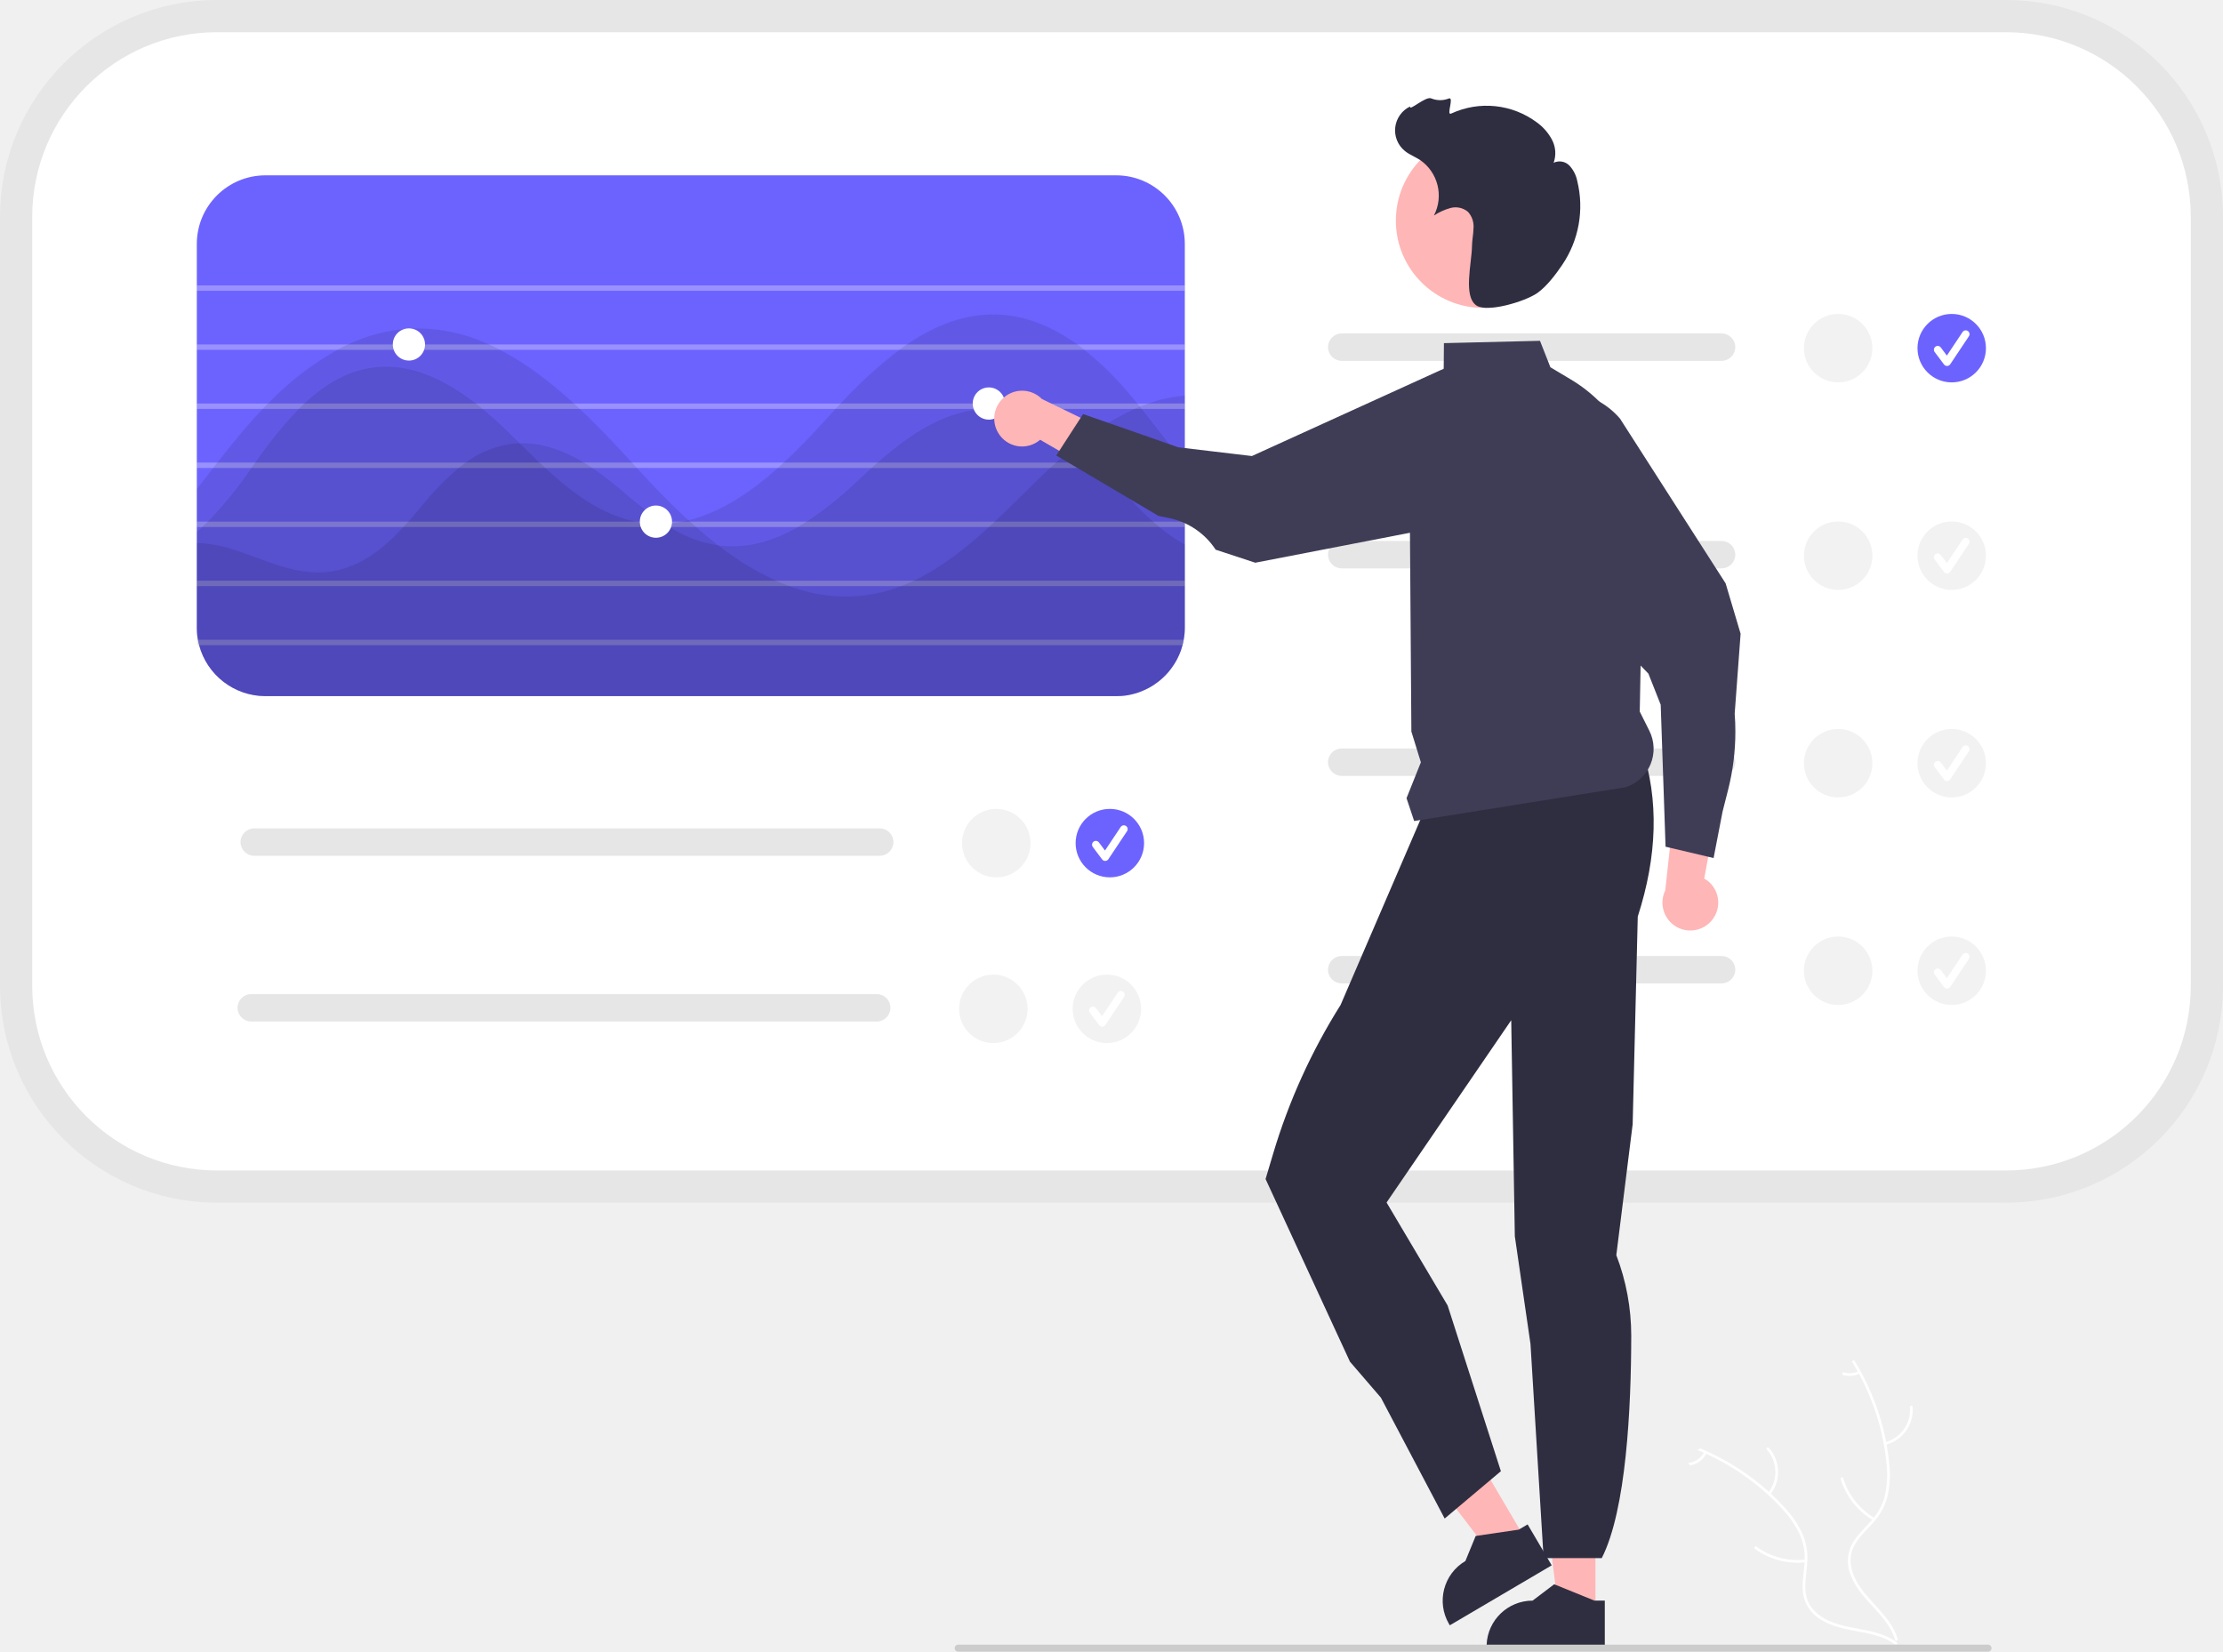
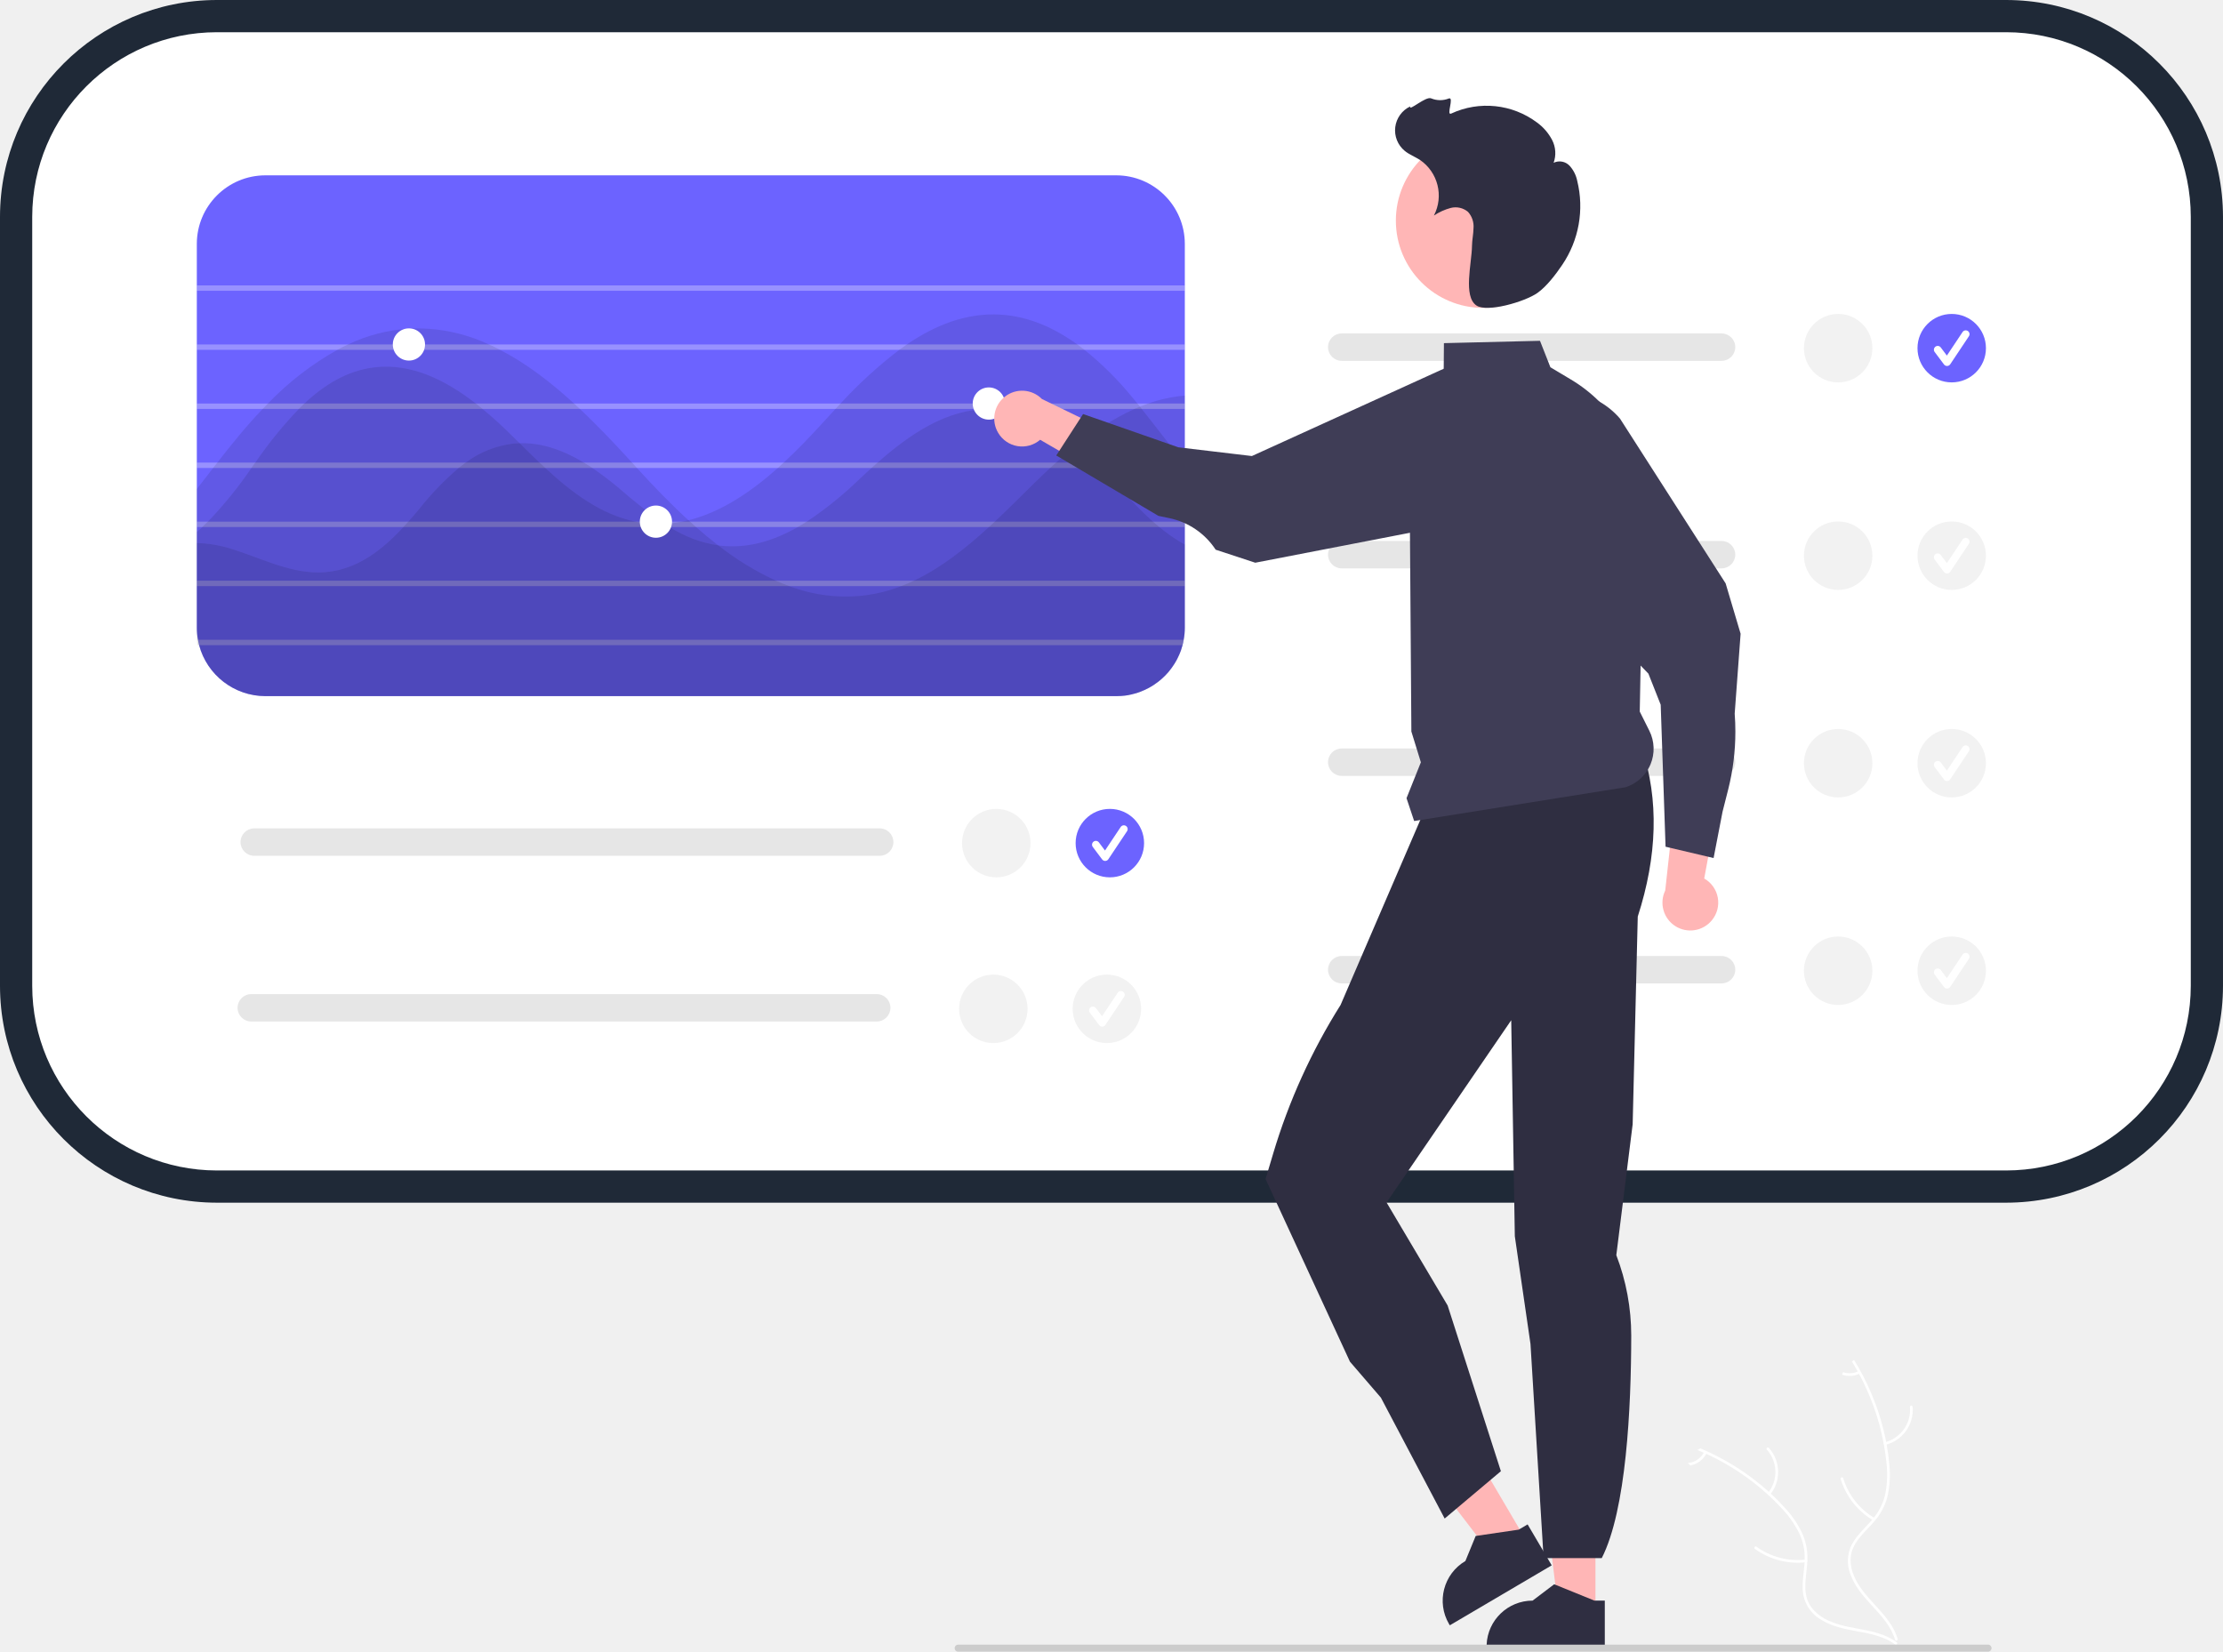
<svg xmlns="http://www.w3.org/2000/svg" data-name="Layer 1" width="751.155" height="558.147" viewBox="0 0 751.155 558.147">
  <path d="M865.657,724.884c7.97-18.67,13.59-38.99,10.93-59.1a65.244,65.244,0,0,0-5.88-19.65,59.558,59.558,0,0,0-9.22-13.93,8.35,8.35,0,0,0-10.57-1.7c-.26.15-.52.31-.76.48a8.751,8.751,0,0,0-2.97,3.63,6.283,6.283,0,0,0-.31.86,8.938,8.938,0,0,0-.29,3.79,95.57,95.57,0,0,1-.9,31.11q-.765,3.915-1.87,7.76a77.513,77.513,0,0,0-5.27-5.93,65.322,65.322,0,0,0-16.45-12.12h-.01c-.03-.02-.05-.03-.08-.05-7.38-3.76-17.22-2.2-22.97.36-.38.16-.74.34-1.09.51-3,1.54-4.49,3.31-3.21,4.47.29.25.58.51.85.77a95.698,95.698,0,0,1,21.06,28.34v.01a93.305,93.305,0,0,1,5.21,13.16c1.93,6.23,3.53,13.14,7.3,18.22a16.379,16.379,0,0,0,1.25,1.53l33.68-.27c.08-.04.15-.07.23-.11l1.34.05c-.05-.24-.11-.48-.17-.72v-.02c-.03-.13-.07-.27-.1-.39-.03-.1-.05-.19-.07-.27.06-.15.12-.29.19-.44C865.557,725.114,865.607,725.004,865.657,724.884Z" transform="translate(-224.4226 -170.9265)" fill="#f0f0f0" />
  <path d="M865.487,726.334a.441.441,0,0,1-.69.3,18.265,18.265,0,0,0-4.51-2.39c-.01-.01-.01,0-.01,0a37.984,37.984,0,0,0-6.24-1.66c-.02,0-.03-.01-.05-.01-.86-.17-1.72-.32-2.58-.48-4.18-.77-8.43-1.7-12.05-4.08a12.277,12.277,0,0,1-5.63-8.33c-.53-3.35.14-6.72.42-10.06.02-.24.04-.49.05-.73.02-.31.03-.61.03-.91a19.401,19.401,0,0,0-1.78-8.8,34.905,34.905,0,0,0-6.36-8.94q-1.995-2.145-4.16-4.13h-.01c-.06-.06-.11-.11-.17-.16,0-.01-.01-.02-.02-.03a81.074,81.074,0,0,0-20.75-13.7c-.27-.12-.55-.25-.83-.37-.73-.33-1.46-.64-2.2-.95.35-.17.71-.35,1.09-.51a82.989,82.989,0,0,1,23.09,14.66c.23.2.46.41.68.62q2.595,2.4,4.94,5.03a32.506,32.506,0,0,1,5.99,9.16,20.412,20.412,0,0,1,1.39,8.58c-.02.56-.06,1.12-.11,1.69-.31,3.37-1,6.85-.23,10.22.88,3.84,3.86,6.52,7.32,8.16a31.636,31.636,0,0,0,7.16,2.22c5.1,1.07,10.37,1.59,14.83,4.33h.01c.07.05.14.09.2.13.01,0,.01,0,.01.01a9.486,9.486,0,0,1,.93.63c.02.01.04.03.06.04a.571.571,0,0,1,.08.07A.444.444,0,0,1,865.487,726.334Z" transform="translate(-224.4226 -170.9265)" fill="#fff" />
  <path d="M822.545,676.017a12.205,12.205,0,0,0-.405-15.799c-.392-.435-1.087.154-.694.589a11.302,11.302,0,0,1,.347,14.697c-.37.454.385.964.753.512Z" transform="translate(-224.4226 -170.9265)" fill="#fff" />
  <path d="M834.517,697.953a23.524,23.524,0,0,1-16.58-4.362c-.473-.346-.985.407-.512.753a24.469,24.469,0,0,0,17.262,4.504c.583-.069.41-.964-.17-.894Z" transform="translate(-224.4226 -170.9265)" fill="#fff" />
  <path d="M801.037,662.114c-.02.04-.04.07-.06.11a7.764,7.764,0,0,1-5.39,3.92c-.27-.26-.56-.52-.85-.77a.334.334,0,0,1,.15-.05,6.909,6.909,0,0,0,5.26-3.47c.05-.08.1-.17.14-.25a.451.451,0,0,1,.63-.12A.47.47,0,0,1,801.037,662.114Z" transform="translate(-224.4226 -170.9265)" fill="#fff" />
  <path d="M297.684,176.37a67.894,67.894,0,0,0-67.818,67.818V504.087a67.894,67.894,0,0,0,67.818,67.818H902.316a67.894,67.894,0,0,0,67.818-67.818V244.188a67.894,67.894,0,0,0-67.818-67.818Z" transform="translate(-224.4226 -170.9265)" fill="#fff" style="isolation:isolate" />
-   <path d="M902.316,577.348H297.684a73.344,73.344,0,0,1-73.261-73.261V244.188a73.344,73.344,0,0,1,73.261-73.261H902.316a73.344,73.344,0,0,1,73.261,73.261V504.087A73.344,73.344,0,0,1,902.316,577.348ZM297.684,181.813a62.445,62.445,0,0,0-62.375,62.375V504.087a62.445,62.445,0,0,0,62.375,62.375H902.316a62.445,62.445,0,0,0,62.375-62.375V244.188a62.445,62.445,0,0,0-62.375-62.375Z" transform="translate(-224.4226 -170.9265)" fill="#e6e6e6" style="isolation:isolate" />
+   <path d="M902.316,577.348H297.684a73.344,73.344,0,0,1-73.261-73.261V244.188a73.344,73.344,0,0,1,73.261-73.261H902.316a73.344,73.344,0,0,1,73.261,73.261V504.087A73.344,73.344,0,0,1,902.316,577.348ZM297.684,181.813a62.445,62.445,0,0,0-62.375,62.375V504.087a62.445,62.445,0,0,0,62.375,62.375H902.316a62.445,62.445,0,0,0,62.375-62.375V244.188a62.445,62.445,0,0,0-62.375-62.375Z" transform="translate(-224.4226 -170.9265)" fill="#1f2937" style="isolation:isolate" />
  <path d="M601.623,230.179H314.08a23.191,23.191,0,0,0-23.152,23.152v129.692a21.818,21.818,0,0,0,.381,4.101c.091.617.236,1.216.381,1.814A23.226,23.226,0,0,0,314.08,406.174H601.623c.472,0,.944-.018,1.397-.054h.327v-.018a1.381,1.381,0,0,0,.272-.018c.091,0,.2-.018.29-.018a.163.163,0,0,0,.091-.018c.2-.018.399-.036.581-.054.327-.054.653-.091.962-.145a.308.308,0,0,1,.127-.018.359.359,0,0,1,.181-.036.067.067,0,0,1,.054-.018c.2-.036.399-.073.599-.127a2.095,2.095,0,0,0,.327-.073c.399-.091.798-.181,1.179-.308.181-.054.345-.091.526-.145.236-.073.49-.163.726-.254a2.86,2.86,0,0,0,.363-.127.094.094,0,0,0,.073-.036,16.223,16.223,0,0,0,1.542-.635c.436-.2.853-.417,1.27-.635.163-.073.308-.163.472-.254a.381.381,0,0,0,.109-.073c.417-.254.835-.508,1.234-.744.018-.018.018-.036.036-.036a.018.018,0,0,0,.018-.018,13.874,13.874,0,0,0,1.234-.871h.018c.109-.091.2-.163.29-.236.127-.091.254-.2.363-.29.218-.181.435-.363.635-.544a2.785,2.785,0,0,0,.345-.308c.309-.272.599-.562.889-.853a5.133,5.133,0,0,0,.436-.472,7.527,7.527,0,0,0,.635-.689c.181-.236.381-.472.562-.708a8.123,8.123,0,0,0,.599-.78c.327-.436.617-.871.907-1.343.236-.381.472-.78.689-1.179.109-.2.218-.417.327-.635.018,0,.018-.018.018-.036.2-.381.381-.762.544-1.161.073-.163.145-.308.2-.472.145-.308.254-.635.381-.962.2-.599.399-1.216.562-1.833.145-.599.29-1.198.381-1.814a21.818,21.818,0,0,0,.381-4.101V253.331A23.191,23.191,0,0,0,601.623,230.179Z" transform="translate(-224.4226 -170.9265)" fill="#6c63ff" />
  <rect x="66.506" y="96.448" width="333.847" height="1.814" fill="#fff" opacity="0.3" />
  <rect x="66.506" y="116.406" width="333.847" height="1.814" fill="#fff" opacity="0.3" />
  <rect x="66.506" y="136.364" width="333.847" height="1.814" fill="#fff" opacity="0.3" />
  <rect x="66.506" y="156.322" width="333.847" height="1.814" fill="#fff" opacity="0.3" />
  <rect x="66.506" y="176.28" width="333.847" height="1.814" fill="#fff" opacity="0.3" />
  <rect x="66.506" y="196.239" width="333.847" height="1.814" fill="#fff" opacity="0.3" />
  <path d="M624.394,387.123c-.091.617-.236,1.216-.381,1.814H291.182a14.999,14.999,0,0,1-.218-1.814Z" transform="translate(-224.4226 -170.9265)" fill="#fff" opacity="0.3" />
  <g opacity="0.1">
    <path d="M624.775,354.936v28.087a21.818,21.818,0,0,1-.381,4.101c-.091.617-.236,1.216-.381,1.814-.163.617-.363,1.234-.562,1.833-.127.327-.236.653-.381.962-.054.163-.127.308-.2.472-.163.399-.345.78-.544,1.161,0,.018,0,.036-.018.036-.109.218-.218.436-.327.635-.218.399-.454.798-.689,1.179-.29.472-.581.907-.907,1.343a8.123,8.123,0,0,1-.599.78c-.181.236-.381.472-.562.708a7.527,7.527,0,0,1-.635.689,5.133,5.133,0,0,1-.436.472c-.29.29-.581.581-.889.853a2.785,2.785,0,0,1-.345.308c-.2.181-.417.363-.635.544-.109.091-.236.2-.363.29-.091.073-.181.145-.29.236h-.018a13.874,13.874,0,0,1-1.234.871.018.018,0,0,1-.018.018c-.018,0-.018.018-.036.036-.254.182-.526.345-.798.508-.145.091-.29.163-.435.236a.381.381,0,0,1-.109.073c-.163.091-.308.181-.472.254-.417.218-.835.435-1.27.635a16.223,16.223,0,0,1-1.542.635.094.094,0,0,1-.073.036,2.86,2.86,0,0,1-.363.127c-.236.091-.49.181-.726.254-.181.054-.345.091-.526.145-.381.127-.78.218-1.179.308a2.095,2.095,0,0,1-.327.073c-.2.054-.399.091-.599.127a.067.067,0,0,0-.054.018.359.359,0,0,0-.181.036.308.308,0,0,0-.127.018c-.309.054-.635.091-.962.145-.181.018-.381.036-.581.054a.163.163,0,0,1-.091.018c-.2.018-.381.036-.562.054h-.036c-.2.018-.399.018-.599.036-.363.018-.726.018-1.089.018H314.08a23.226,23.226,0,0,1-22.39-17.237h-.508a14.999,14.999,0,0,1-.218-1.814c-.018-.345-.036-.708-.036-1.052V354.428a43.148,43.148,0,0,1,11.231,1.833c9.87,3.012,19.468,8.11,29.774,8.11.816,0,1.669-.036,2.504-.109,10.85-.907,19.287-7.638,26.309-15.241.562-.599,1.125-1.198,1.651-1.814,1.324-1.47,2.595-2.976,3.828-4.463A97.679,97.679,0,0,1,379.416,329.063c.78-.635,1.56-1.234,2.359-1.814a33.511,33.511,0,0,1,16.003-6.405c.744-.073,1.488-.127,2.232-.145,7.766-.236,15.059,2.558,21.7,6.55.962.581,1.923,1.179,2.849,1.814a108.351,108.351,0,0,1,9.163,6.949A175.165,175.165,0,0,0,447.873,347.207c.363.254.726.508,1.089.726.562.381,1.143.744,1.724,1.089a41.932,41.932,0,0,0,16.402,6.187c.2.036.417.073.635.091,9.453,1.107,18.253-1.687,26.29-6.278.998-.581,2.014-1.179,2.994-1.814a123.974,123.974,0,0,0,17.581-14.152c1.415-1.325,2.849-2.667,4.336-3.992.671-.599,1.343-1.216,2.032-1.814,10.777-9.471,23.206-18.144,37.884-18.144.617,0,1.252.018,1.887.054,10.56.508,19.831,5.625,27.615,12.12a84.7,84.7,0,0,1,6.477,5.969c.091.091.163.163.254.254.508.508,1.016,1.034,1.488,1.56,5.806,6.078,11.158,12.574,17.473,18.144.689.635,1.397,1.234,2.123,1.814a59.25,59.25,0,0,0,6.895,4.935C623.614,354.301,624.194,354.628,624.775,354.936Z" transform="translate(-224.4226 -170.9265)" />
  </g>
  <g opacity="0.1">
    <path d="M624.775,327.521v55.502a21.818,21.818,0,0,1-.381,4.101c-.091.617-.236,1.216-.381,1.814-.163.617-.363,1.234-.562,1.833-.127.327-.236.653-.381.962-.054.163-.127.308-.2.472-.163.399-.345.78-.544,1.161,0,.018,0,.036-.018.036-.109.218-.218.436-.327.635-.218.399-.454.798-.689,1.179-.29.472-.581.907-.907,1.343a8.123,8.123,0,0,1-.599.78c-.181.236-.381.472-.562.708a7.527,7.527,0,0,1-.635.689,5.133,5.133,0,0,1-.436.472c-.29.29-.581.581-.889.853a2.785,2.785,0,0,1-.345.308c-.2.181-.417.363-.635.544-.109.091-.236.2-.363.29-.091.073-.181.145-.29.236h-.018a13.874,13.874,0,0,1-1.234.871.018.018,0,0,1-.018.018c-.018,0-.018.018-.036.036-.254.182-.526.345-.798.508-.145.091-.29.163-.435.236a.381.381,0,0,1-.109.073c-.163.091-.308.181-.472.254-.417.218-.835.435-1.27.635a16.223,16.223,0,0,1-1.542.635.094.094,0,0,1-.073.036,2.86,2.86,0,0,1-.363.127c-.236.091-.49.181-.726.254-.181.054-.345.091-.526.145-.381.127-.78.218-1.179.308a2.095,2.095,0,0,1-.327.073c-.2.054-.399.091-.599.127a.067.067,0,0,0-.054.018.359.359,0,0,0-.181.036.308.308,0,0,0-.127.018c-.309.054-.635.091-.962.145-.181.018-.381.036-.581.054a.163.163,0,0,1-.091.018c-.091,0-.2.018-.29.018a1.381,1.381,0,0,1-.272.018.958.958,0,0,1-.236.018h-.091c-.091.018-.2.018-.308.036-.363.018-.726.018-1.089.018H314.08a23.226,23.226,0,0,1-22.39-17.237c-.145-.599-.29-1.198-.381-1.814a21.818,21.818,0,0,1-.381-4.101V350.709c.635-.544,1.252-1.107,1.869-1.687.635-.599,1.252-1.198,1.869-1.814a139.234,139.234,0,0,0,14.715-18.144c.145-.2.29-.381.417-.581.29-.417.581-.817.889-1.234a142.587,142.587,0,0,1,14.715-18.144c.617-.617,1.234-1.216,1.869-1.814,6.749-6.35,14.442-11.086,23.514-12.211,12.501-1.56,24.131,4.228,34.419,12.211.762.599,1.506,1.197,2.25,1.814,3.52,2.867,6.858,5.987,10.015,9.09.835.835,1.687,1.669,2.54,2.504,2.195,2.195,4.445,4.391,6.713,6.55.653.617,1.288,1.216,1.941,1.814,9.072,8.401,18.888,15.785,30.554,18.144.798.163,1.615.308,2.431.417a40.616,40.616,0,0,0,13.245-.417c.726-.127,1.433-.29,2.159-.472,10.923-2.703,21.047-9.507,30.21-17.672.653-.599,1.324-1.198,1.978-1.814,4.681-4.336,9.126-8.981,13.281-13.553,1.379-1.524,2.794-3.066,4.209-4.59.581-.599,1.143-1.198,1.706-1.814a153.331,153.331,0,0,1,19.849-18.144c.853-.635,1.706-1.234,2.558-1.814,9.598-6.55,20.085-10.759,31.607-10.088,9.507.544,18.198,4.463,26.018,10.088.798.581,1.597,1.179,2.395,1.814a108.698,108.698,0,0,1,16.202,16.094c.562.671,1.125,1.361,1.687,2.05.29.345.562.708.853,1.052l.599.762c4.808,6.006,9.435,12.247,14.352,18.144Z" transform="translate(-224.4226 -170.9265)" />
  </g>
  <g opacity="0.1">
    <path d="M624.775,304.605v78.418a21.818,21.818,0,0,1-.381,4.101c-.091.617-.236,1.216-.381,1.814-.163.617-.363,1.234-.562,1.833-.127.327-.236.653-.381.962-.054.163-.127.308-.2.472-.163.399-.345.78-.544,1.161,0,.018,0,.036-.018.036-.109.218-.218.436-.327.635-.218.399-.454.798-.689,1.179-.29.472-.581.907-.907,1.343a8.123,8.123,0,0,1-.599.78c-.181.236-.381.472-.562.708a7.527,7.527,0,0,1-.635.689,5.133,5.133,0,0,1-.436.472c-.29.29-.581.581-.889.853a2.785,2.785,0,0,1-.345.308c-.2.181-.417.363-.635.544-.109.091-.236.2-.363.29-.091.073-.181.145-.29.236h-.018a13.874,13.874,0,0,1-1.234.871.018.018,0,0,1-.018.018c-.018,0-.018.018-.036.036-.254.182-.526.345-.798.508-.145.091-.29.163-.435.236a.381.381,0,0,1-.109.073c-.163.091-.308.181-.472.254-.417.218-.835.435-1.27.635a16.223,16.223,0,0,1-1.542.635.094.094,0,0,1-.073.036,2.86,2.86,0,0,1-.363.127c-.236.091-.49.181-.726.254-.181.054-.345.091-.526.145-.381.127-.78.218-1.179.308a2.095,2.095,0,0,1-.327.073c-.2.054-.399.091-.599.127a.067.067,0,0,0-.054.018.359.359,0,0,0-.181.036.308.308,0,0,0-.127.018c-.309.054-.635.091-.962.145-.181.018-.381.036-.581.054a.163.163,0,0,1-.091.018c-.091,0-.2.018-.29.018a1.381,1.381,0,0,1-.272.018.063.063,0,0,1-.036.018h-.29c-.454.036-.925.054-1.397.054H314.08a23.226,23.226,0,0,1-22.39-17.237c-.145-.599-.29-1.198-.381-1.814a21.818,21.818,0,0,1-.381-4.101V336.176q2.749-3.565,5.516-7.112c.472-.617.944-1.216,1.415-1.814,2.486-3.193,4.99-6.35,7.566-9.435,2.468-2.957,5.062-5.879,7.766-8.709.581-.599,1.161-1.216,1.76-1.814a100.851,100.851,0,0,1,23.46-18.144c1.179-.653,2.377-1.252,3.593-1.814a56.062,56.062,0,0,1,20.521-5.352,56.99,56.99,0,0,1,27.107,5.352c1.27.544,2.522,1.161,3.756,1.814,8.872,4.572,17.2,10.977,25.002,18.144.671.581,1.306,1.197,1.96,1.814,6.187,5.806,12.047,12.029,17.636,18.144.417.454.835.925,1.252,1.379.127.145.272.29.399.435,5.443,5.987,11.249,12.048,17.418,17.672.163.163.345.308.526.472.671.617,1.343,1.216,2.032,1.814,2.431,2.159,4.935,4.227,7.475,6.187a97.28,97.28,0,0,0,19.541,11.957c1.47.671,2.957,1.27,4.463,1.814a53.658,53.658,0,0,0,26.055,3.084,51.91,51.91,0,0,0,11.812-3.084c1.451-.544,2.867-1.161,4.264-1.814,9.199-4.355,17.509-10.941,25.383-18.144.653-.599,1.306-1.198,1.959-1.814,4.482-4.209,8.836-8.582,13.136-12.81,1.814-1.778,3.665-3.574,5.57-5.334.653-.599,1.325-1.198,1.996-1.814,2.286-2.05,4.645-4.064,7.076-5.969a90.894,90.894,0,0,1,19.45-12.174c.599-.272,1.216-.526,1.814-.762.925-.381,1.851-.726,2.776-1.052A48.657,48.657,0,0,1,624.775,304.605Z" transform="translate(-224.4226 -170.9265)" />
  </g>
  <circle cx="138.174" cy="116.406" r="5.443" fill="#fff" />
  <circle cx="221.636" cy="176.28" r="5.443" fill="#fff" />
  <circle cx="334.127" cy="136.364" r="5.443" fill="#fff" />
  <path d="M806.141,353.732H677.793a4.631,4.631,0,1,0,0,9.262h128.348a4.631,4.631,0,1,0,0-9.262Z" transform="translate(-224.4226 -170.9265)" fill="#e6e6e6" />
  <path d="M806.141,423.86H677.793a4.631,4.631,0,1,0,0,9.262h128.348a4.631,4.631,0,1,0,0-9.262Z" transform="translate(-224.4226 -170.9265)" fill="#e6e6e6" />
  <path d="M806.141,493.989H677.793a4.631,4.631,0,1,0,0,9.262h128.348a4.631,4.631,0,1,0,0-9.262Z" transform="translate(-224.4226 -170.9265)" fill="#e6e6e6" />
  <circle cx="659.488" cy="187.783" r="11.565" fill="#f2f2f2" style="isolation:isolate" />
  <path d="M882.333,364.729a1.286,1.286,0,0,1-1.029-.515l-3.155-4.207a1.286,1.286,0,1,1,2.058-1.544l2.064,2.752,5.302-7.952a1.286,1.286,0,0,1,2.141,1.427l-6.31,9.466a1.287,1.287,0,0,1-1.035.572Z" transform="translate(-224.4226 -170.9265)" fill="#fff" />
  <circle cx="659.488" cy="257.911" r="11.565" fill="#f2f2f2" style="isolation:isolate" />
  <path d="M882.333,434.857a1.286,1.286,0,0,1-1.029-.515l-3.155-4.207a1.286,1.286,0,1,1,2.058-1.544l2.064,2.752,5.302-7.952a1.286,1.286,0,1,1,2.141,1.427l-6.31,9.466a1.287,1.287,0,0,1-1.035.572Z" transform="translate(-224.4226 -170.9265)" fill="#fff" />
  <circle cx="659.488" cy="328.04" r="11.565" fill="#f2f2f2" style="isolation:isolate" />
  <path d="M806.141,283.604H677.793a4.631,4.631,0,1,0,0,9.262h128.348a4.631,4.631,0,1,0,0-9.262Z" transform="translate(-224.4226 -170.9265)" fill="#e6e6e6" />
  <circle cx="659.488" cy="117.655" r="11.565" fill="#6c63ff" />
  <path d="M882.333,294.601a1.286,1.286,0,0,1-1.029-.515l-3.155-4.207a1.286,1.286,0,1,1,2.058-1.544l2.064,2.752,5.302-7.952a1.286,1.286,0,1,1,2.141,1.427l-6.31,9.466a1.287,1.287,0,0,1-1.035.572Z" transform="translate(-224.4226 -170.9265)" fill="#fff" />
  <circle cx="621.116" cy="117.655" r="11.565" fill="#f2f2f2" style="isolation:isolate" />
  <circle cx="621.116" cy="187.783" r="11.565" fill="#f2f2f2" style="isolation:isolate" />
  <circle cx="621.116" cy="257.911" r="11.565" fill="#f2f2f2" style="isolation:isolate" />
  <circle cx="621.116" cy="328.04" r="11.565" fill="#f2f2f2" style="isolation:isolate" />
  <path d="M882.333,504.985a1.286,1.286,0,0,1-1.029-.515l-3.155-4.207a1.286,1.286,0,1,1,2.058-1.544l2.064,2.752,5.302-7.952a1.286,1.286,0,0,1,2.141,1.427l-6.31,9.466a1.287,1.287,0,0,1-1.035.572Z" transform="translate(-224.4226 -170.9265)" fill="#fff" />
  <path d="M865.657,724.884a.426.426,0,0,1-.15.35.575.575,0,0,1-.27.11.391.391,0,0,1-.46-.29c-1.38-4.64-4.76-8.2-7.96-11.69-2.88-3.13-5.71-6.43-7.16-10.5a12.279,12.279,0,0,1,.52-10.05,17.725,17.725,0,0,1,1.73-2.62c1.43-1.82,3.13-3.44,4.66-5.16.16-.18.32-.37.47-.55.21-.23.4-.47.58-.71a19.345,19.345,0,0,0,3.87-8.1,34.796,34.796,0,0,0,.31-10.97q-.3-2.91-.83-5.78c-.02-.09-.03-.17-.05-.25a80.771,80.771,0,0,0-8.32-23.47c-.15-.27-.29-.54-.44-.8-.64-1.16-1.3-2.3-2-3.42.24-.17.5-.33.76-.48a82.831,82.831,0,0,1,5.97,11.63,81.254,81.254,0,0,1,4.87,16.05c.07.3.12.61.17.91.42,2.31.73,4.65.92,6.98a32.336,32.336,0,0,1-.74,10.92,20.376,20.376,0,0,1-4.07,7.71q-.51.645-1.08,1.26c-1.52,1.66-3.2,3.27-4.57,5.08a15.11,15.11,0,0,0-1.77,2.94c-1.61,3.6-.85,7.54.93,10.92,3.22,6.15,9.36,10.34,12.63,16.37a18.607,18.607,0,0,1,1.46,3.49A.501.501,0,0,1,865.657,724.884Z" transform="translate(-224.4226 -170.9265)" fill="#fff" />
  <path d="M861.514,659.199a12.205,12.205,0,0,0,9.189-12.858c-.051-.584-.96-.532-.909.053a11.302,11.302,0,0,1-8.572,11.944c-.569.14-.273,1.001.292.862Z" transform="translate(-224.4226 -170.9265)" fill="#fff" />
  <path d="M857.866,683.922A23.524,23.524,0,0,1,847.254,670.458c-.17-.561-1.032-.268-.862.292a24.469,24.469,0,0,0,11.071,13.989c.507.295.907-.523.403-.816Z" transform="translate(-224.4226 -170.9265)" fill="#fff" />
  <path d="M852.707,635.154c-.04.02-.07.03-.11.05a7.703,7.703,0,0,1-5.72.27,6.283,6.283,0,0,1,.31-.86,6.833,6.833,0,0,0,4.97-.21c.09-.03.17-.07.26-.11a.458.458,0,0,1,.58.28A.481.481,0,0,1,852.707,635.154Z" transform="translate(-224.4226 -170.9265)" fill="#fff" />
  <path d="M802.861,481.92a9.362,9.362,0,0,0-2.579-14.122l6.039-32.718-15.921,6.74-3.294,30.036a9.413,9.413,0,0,0,15.755,10.064Z" transform="translate(-224.4226 -170.9265)" fill="#ffb6b6" />
  <path d="M812.577,385.084l-5.06-17.01-35.68-55.67a26.35,26.35,0,0,0-7.01-5.78,26.562,26.562,0,0,0-34.68,38.66,24.72,24.72,0,0,0,2.43,2.9l46.21,47.66,2.63,2.72,4.16,10.52,1.64,47.97,1.47.35,12.95,3.05,1.81.43,3.03-15.67,1.9-7.49a79.542,79.542,0,0,0,2.43-19.54c0-2.03-.07-4.07-.23-6.1Z" transform="translate(-224.4226 -170.9265)" fill="#3f3d56" />
  <polygon points="539.105 544.946 526.715 544.946 520.821 497.156 539.107 497.157 539.105 544.946" fill="#ffb6b6" />
  <path d="M763.197,711.824l-13.22-5.37-.39-.16-7.3,5.53a15.542,15.542,0,0,0-15.53,14.87c-.02.22-.02.45-.02.68v.51h39.95v-16.06Z" transform="translate(-224.4226 -170.9265)" fill="#2f2e41" />
  <polygon points="515.51 520.231 504.831 526.514 475.514 488.316 491.274 479.043 515.51 520.231" fill="#ffb6b6" />
  <path d="M747.307,697.454l-1.45-2.47-5.25-8.92-2.73,1.61-.28.16-14.12,2.08-.42.06-3.48,8.47a15.549,15.549,0,0,0-5.52,21.29l.26.43,34.43-20.26Z" transform="translate(-224.4226 -170.9265)" fill="#2f2e41" />
  <path d="M779.22,423.712c5.809,17.52,5.195,36.537-1.396,56.948L776.103,550.825l-5.526,44.259a75.783,75.783,0,0,1,5.043,27.174c-.023,24.352-1.661,58.948-9.962,75.2H746.012l-4.435-72.373-5.292-36.388-.652-38.993-.569-34.008L713.703,546.93l-20.757,30.353,20.631,34.801,18,56-19,16-21.554-40.863-10.446-12.137L652.061,569.353l2.563-8.595a203.329,203.329,0,0,1,22.783-50.23l0,0,28.364-65.83Z" transform="translate(-224.4226 -170.9265)" fill="#2f2e41" />
  <path d="M781.737,417.864l-3.24-6.48.29-15.54.97-52.54a50.404,50.404,0,0,0-14.93-36.68,49.36,49.36,0,0,0-9.56-7.43l-6.96-4.16-3.52-8.94-32.46.79-.07,8.67-.03,3.05-11.63,18.54.01.08.24,33.74.48,67.16,3.21,10.41-4.85,12.12,2.58,7.72,2.06-.33,69.38-11.09a13.622,13.622,0,0,0,7.53-5.98,12.393,12.393,0,0,0,.89-1.74A13.648,13.648,0,0,0,781.737,417.864Z" transform="translate(-224.4226 -170.9265)" fill="#3f3d56" />
  <circle cx="501.159" cy="74.551" r="29.496" fill="#ffb6b6" />
  <path d="M743.93,269.918c3.115-2.192,6.27-6.365,8.371-9.488a35.418,35.418,0,0,0,5.077-28.351,10.799,10.799,0,0,0-2.611-5.166,4.644,4.644,0,0,0-5.368-.98,9.68,9.68,0,0,0-.499-7.674,17.059,17.059,0,0,0-5.126-5.937,28.409,28.409,0,0,0-28.975-3.025c-1.83.879,1.104-5.756-.815-5.093a7.862,7.862,0,0,1-5.935-.022c-1.826-.888-7.763,4.619-7.093,2.702a8.958,8.958,0,0,0-1.867,15.029c1.54,1.264,3.451,1.977,5.132,3.045a14.613,14.613,0,0,1,4.73,18.795,19.36,19.36,0,0,1,5.663-2.555,6.553,6.553,0,0,1,5.851,1.322,7.362,7.362,0,0,1,1.86,5.531c-.038,2.002-.487,3.981-.513,5.983-.076,5.876-3.067,17.087,1.53,20.146C726.971,276.594,739.676,272.911,743.93,269.918Z" transform="translate(-224.4226 -170.9265)" fill="#2f2e41" />
  <path d="M561.721,317.221a9.362,9.362,0,0,0,14.168,2.317l28.786,16.682-.998-17.26-27.183-13.195A9.413,9.413,0,0,0,561.721,317.221Z" transform="translate(-224.4226 -170.9265)" fill="#ffb6b6" />
  <path d="M747.617,312.054a26.571,26.571,0,0,0-35.36-16.5c-.32.13-.64.27-.96.41l-63.86,29.07-24.86-2.95-32.18-11.24-.82,1.27-7.23,11.17-1.01,1.56,34.52,20.41,3.66.76a24.733,24.733,0,0,1,15.68,10.67l13.38,4.4,52.27-10.12,29.3-5.68,1.66-.32a26.638,26.638,0,0,0,17.07-24.84A26.372,26.372,0,0,0,747.617,312.054Z" transform="translate(-224.4226 -170.9265)" fill="#3f3d56" />
  <path d="M896.215,729.073H548.227a1.191,1.191,0,1,1,0-2.381H896.215a1.191,1.191,0,0,1,0,2.381Z" transform="translate(-224.4226 -170.9265)" fill="#ccc" />
  <path d="M521.674,450.862H310.326a4.631,4.631,0,0,0,0,9.262h211.348a4.631,4.631,0,1,0,0-9.262Z" transform="translate(-224.4226 -170.9265)" fill="#e6e6e6" />
  <circle cx="375.021" cy="284.913" r="11.565" fill="#6c63ff" />
  <path d="M597.866,461.859a1.286,1.286,0,0,1-1.029-.515l-3.155-4.207a1.286,1.286,0,1,1,2.058-1.544l2.064,2.752,5.302-7.952a1.286,1.286,0,1,1,2.141,1.427l-6.31,9.466a1.287,1.287,0,0,1-1.035.572Z" transform="translate(-224.4226 -170.9265)" fill="#fff" />
  <circle cx="336.649" cy="284.913" r="11.565" fill="#f2f2f2" style="isolation:isolate" />
  <path d="M520.674,506.862H309.326a4.631,4.631,0,0,0,0,9.262h211.348a4.631,4.631,0,1,0,0-9.262Z" transform="translate(-224.4226 -170.9265)" fill="#e6e6e6" />
  <circle cx="374.021" cy="340.913" r="11.565" fill="#f2f2f2" style="isolation:isolate" />
  <path d="M596.866,517.859a1.286,1.286,0,0,1-1.029-.515l-3.155-4.207a1.286,1.286,0,1,1,2.058-1.544l2.064,2.752,5.302-7.952a1.286,1.286,0,1,1,2.141,1.427l-6.31,9.466a1.287,1.287,0,0,1-1.035.572Z" transform="translate(-224.4226 -170.9265)" fill="#fff" />
  <circle cx="335.649" cy="340.913" r="11.565" fill="#f2f2f2" style="isolation:isolate" />
</svg>
